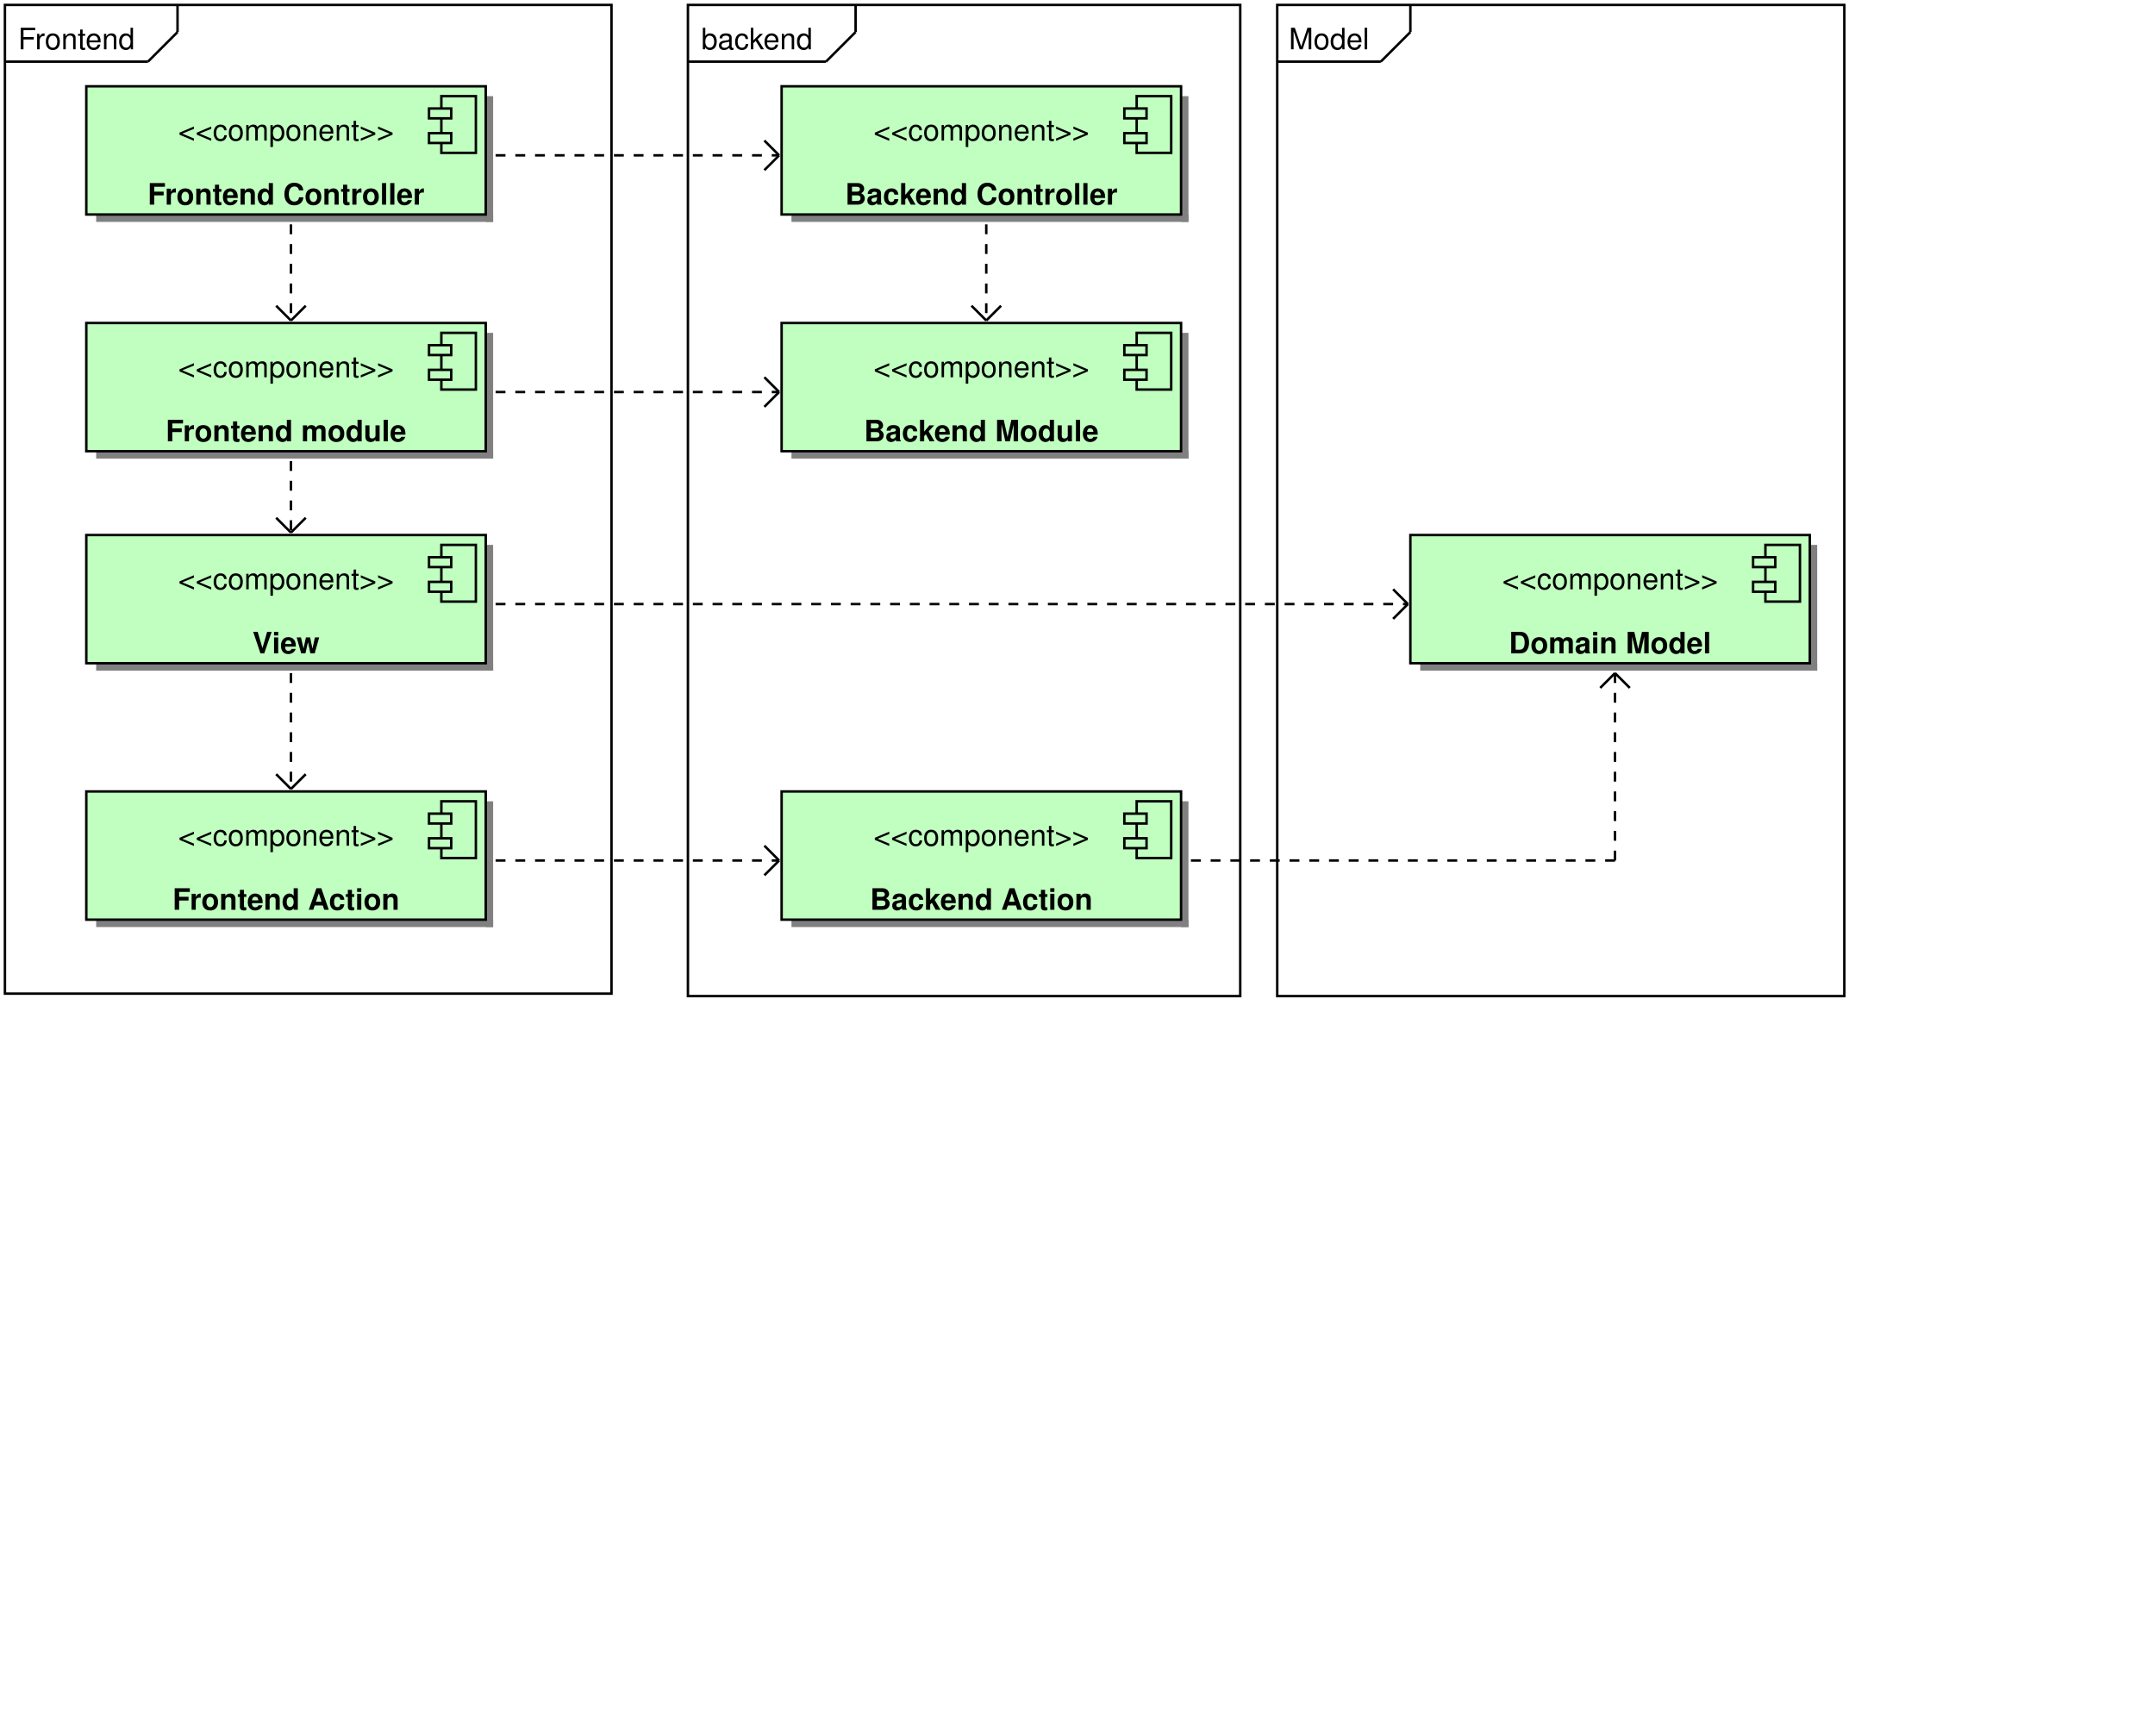
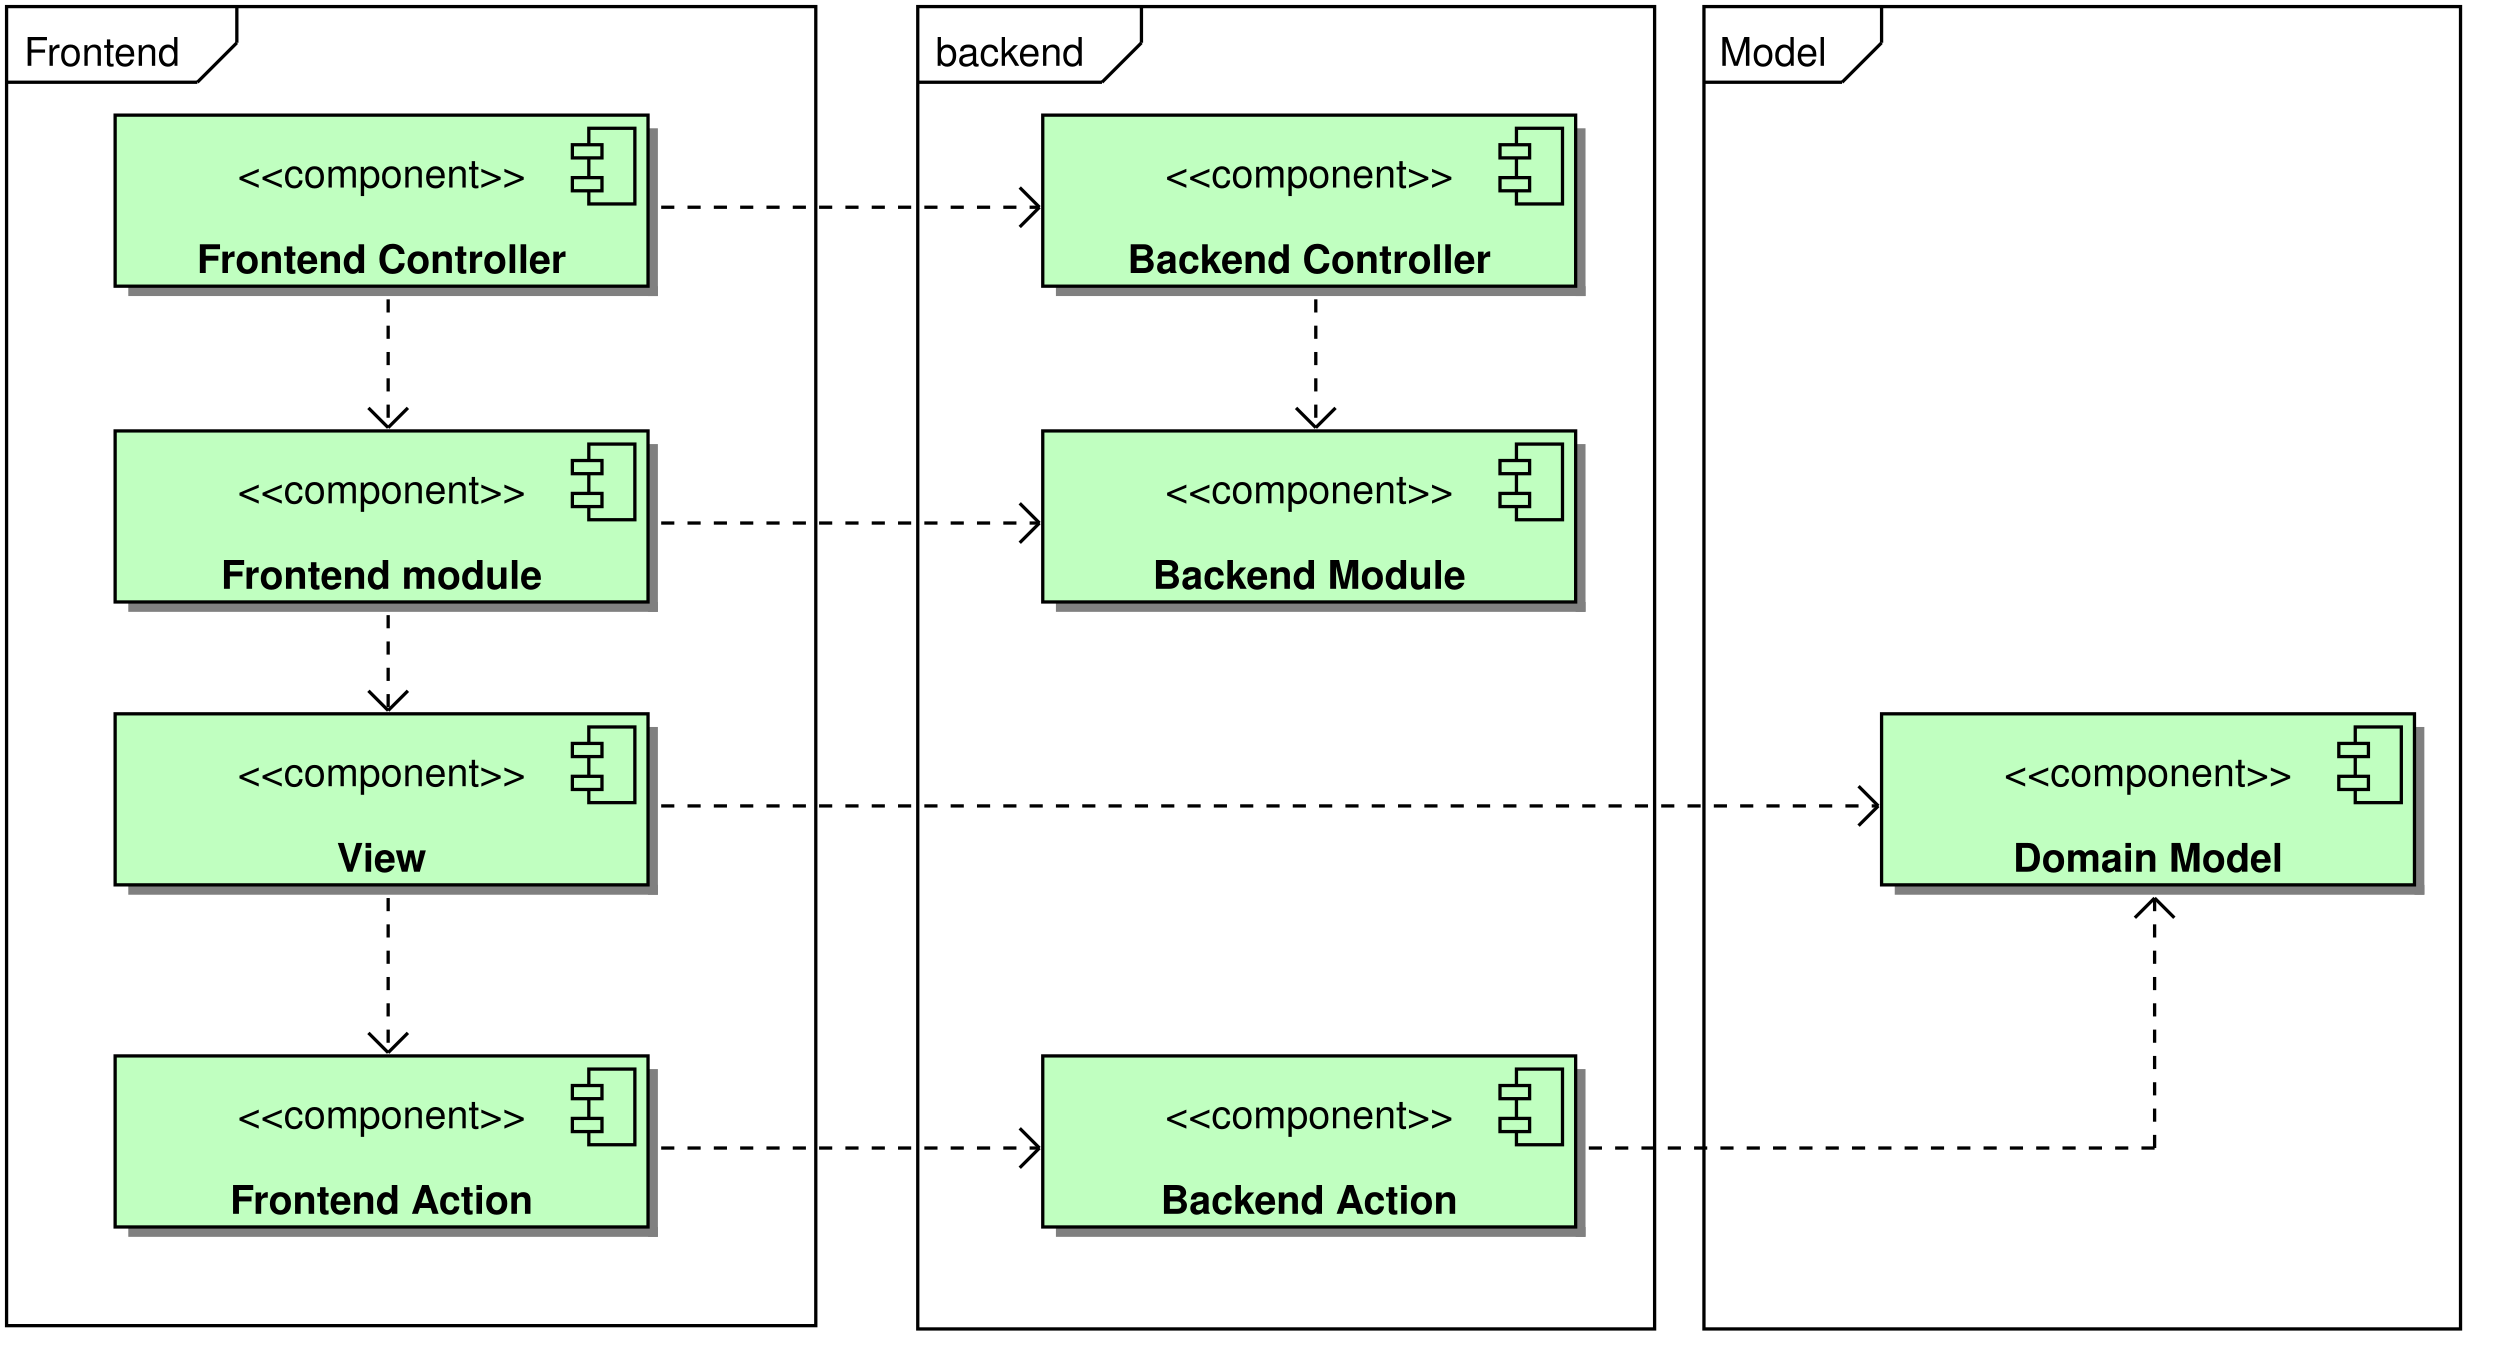
- <svg xmlns="http://www.w3.org/2000/svg" width="874" height="704" version="1.1">
+ <svg xmlns="http://www.w3.org/2000/svg" width="760" height="416" version="1.1">
  <g>
    <rect fill="none" stroke="black" stroke-width="1" stroke-opacity="1" x="2" y="2" width="246" height="401" />
    <text font-family="Helvetica" font-size="12" fill="black" text-anchor="middle" x="31" y="20">Frontend</text>
    <line stroke="black" stroke-opacity="1" x1="2" y1="25" x2="60" y2="25" />
    <line stroke="black" stroke-opacity="1" x1="60" y1="25" x2="72" y2="13" />
    <line stroke="black" stroke-opacity="1" x1="72" y1="13" x2="72" y2="2" />
  </g>
  <g>
    <rect fill="none" stroke="black" stroke-width="1" stroke-opacity="1" x="279" y="2" width="224" height="402" />
    <text font-family="Helvetica" font-size="12" fill="black" text-anchor="middle" x="307" y="20">backend</text>
    <line stroke="black" stroke-opacity="1" x1="279" y1="25" x2="335" y2="25" />
    <line stroke="black" stroke-opacity="1" x1="335" y1="25" x2="347" y2="13" />
    <line stroke="black" stroke-opacity="1" x1="347" y1="13" x2="347" y2="2" />
  </g>
  <g>
    <rect fill="none" stroke="black" stroke-width="1" stroke-opacity="1" x="518" y="2" width="230" height="402" />
    <text font-family="Helvetica" font-size="12" fill="black" text-anchor="middle" x="539" y="20">Model</text>
    <line stroke="black" stroke-opacity="1" x1="518" y1="25" x2="560" y2="25" />
    <line stroke="black" stroke-opacity="1" x1="560" y1="25" x2="572" y2="13" />
    <line stroke="black" stroke-opacity="1" x1="572" y1="13" x2="572" y2="2" />
  </g>
  <g>
    <line stroke="black" stroke-opacity="1" x1="316" y1="63" x2="310" y2="57" />
    <line stroke="black" stroke-opacity="1" x1="316" y1="63" x2="310" y2="69" />
    <line stroke-dasharray="4,4" stroke="black" stroke-opacity="1" x1="201" y1="63" x2="316" y2="63" />
  </g>
  <g>
    <line stroke="black" stroke-opacity="1" x1="118" y1="130" x2="124" y2="124" />
    <line stroke="black" stroke-opacity="1" x1="118" y1="130" x2="112" y2="124" />
    <line stroke-dasharray="4,4" stroke="black" stroke-opacity="1" x1="118" y1="91" x2="118" y2="130" />
  </g>
  <g>
    <rect fill="#808080" stroke="none" stroke-opacity="1" x="197" y="39" width="3" height="51" />
    <rect fill="#808080" stroke="none" stroke-opacity="1" x="39" y="87" width="161" height="3" />
    <rect fill="#c0ffc0" stroke="black" stroke-width="1" stroke-opacity="1" x="35" y="35" width="162" height="52" />
    <text font-family="Helvetica" font-size="12" fill="black" text-anchor="middle" x="116" y="57">&lt;&lt;component&gt;&gt;</text>
    <text font-family="Helvetica" font-size="12" fill="black" font-weight="bold" text-anchor="middle" x="116" y="83">Frontend Controller</text>
    <rect fill="none" stroke="black" stroke-width="1" stroke-opacity="1" x="179" y="39" width="14" height="23" />
    <rect fill="#c0ffc0" stroke="black" stroke-width="1" stroke-opacity="1" x="174" y="44" width="9" height="4" />
    <rect fill="#c0ffc0" stroke="black" stroke-width="1" stroke-opacity="1" x="174" y="54" width="9" height="4" />
  </g>
  <g>
    <line stroke="black" stroke-opacity="1" x1="118" y1="320" x2="124" y2="314" />
    <line stroke="black" stroke-opacity="1" x1="118" y1="320" x2="112" y2="314" />
    <line stroke-dasharray="4,4" stroke="black" stroke-opacity="1" x1="118" y1="273" x2="118" y2="320" />
  </g>
  <g>
    <line stroke="black" stroke-opacity="1" x1="118" y1="216" x2="124" y2="210" />
    <line stroke="black" stroke-opacity="1" x1="118" y1="216" x2="112" y2="210" />
    <line stroke-dasharray="4,4" stroke="black" stroke-opacity="1" x1="118" y1="187" x2="118" y2="216" />
  </g>
  <g>
    <line stroke="black" stroke-opacity="1" x1="316" y1="349" x2="310" y2="343" />
    <line stroke="black" stroke-opacity="1" x1="316" y1="349" x2="310" y2="355" />
    <line stroke-dasharray="4,4" stroke="black" stroke-opacity="1" x1="201" y1="349" x2="316" y2="349" />
  </g>
  <g>
    <line stroke="black" stroke-opacity="1" x1="316" y1="159" x2="310" y2="153" />
    <line stroke="black" stroke-opacity="1" x1="316" y1="159" x2="310" y2="165" />
    <line stroke-dasharray="4,4" stroke="black" stroke-opacity="1" x1="201" y1="159" x2="316" y2="159" />
  </g>
  <g>
    <line stroke="black" stroke-opacity="1" x1="400" y1="130" x2="406" y2="124" />
    <line stroke="black" stroke-opacity="1" x1="400" y1="130" x2="394" y2="124" />
    <line stroke-dasharray="4,4" stroke="black" stroke-opacity="1" x1="400" y1="91" x2="400" y2="130" />
  </g>
  <g>
    <line stroke="black" stroke-opacity="1" x1="571" y1="245" x2="565" y2="239" />
    <line stroke="black" stroke-opacity="1" x1="571" y1="245" x2="565" y2="251" />
    <line stroke-dasharray="4,4" stroke="black" stroke-opacity="1" x1="201" y1="245" x2="571" y2="245" />
  </g>
  <g>
    <line stroke-dasharray="4,4" stroke="black" stroke-opacity="1" x1="483" y1="349" x2="655" y2="349" />
  </g>
  <g>
    <line stroke="black" stroke-opacity="1" x1="655" y1="273" x2="649" y2="279" />
    <line stroke="black" stroke-opacity="1" x1="655" y1="273" x2="661" y2="279" />
    <line stroke-dasharray="4,4" stroke="black" stroke-opacity="1" x1="655" y1="349" x2="655" y2="273" />
  </g>
  <g>
    <rect fill="#808080" stroke="none" stroke-opacity="1" x="479" y="39" width="3" height="51" />
    <rect fill="#808080" stroke="none" stroke-opacity="1" x="321" y="87" width="161" height="3" />
    <rect fill="#c0ffc0" stroke="black" stroke-width="1" stroke-opacity="1" x="317" y="35" width="162" height="52" />
    <text font-family="Helvetica" font-size="12" fill="black" text-anchor="middle" x="398" y="57">&lt;&lt;component&gt;&gt;</text>
    <text font-family="Helvetica" font-size="12" fill="black" font-weight="bold" text-anchor="middle" x="398" y="83">Backend Controller</text>
    <rect fill="none" stroke="black" stroke-width="1" stroke-opacity="1" x="461" y="39" width="14" height="23" />
    <rect fill="#c0ffc0" stroke="black" stroke-width="1" stroke-opacity="1" x="456" y="44" width="9" height="4" />
    <rect fill="#c0ffc0" stroke="black" stroke-width="1" stroke-opacity="1" x="456" y="54" width="9" height="4" />
  </g>
  <g>
    <rect fill="#808080" stroke="none" stroke-opacity="1" x="734" y="221" width="3" height="51" />
    <rect fill="#808080" stroke="none" stroke-opacity="1" x="576" y="269" width="161" height="3" />
    <rect fill="#c0ffc0" stroke="black" stroke-width="1" stroke-opacity="1" x="572" y="217" width="162" height="52" />
    <text font-family="Helvetica" font-size="12" fill="black" text-anchor="middle" x="653" y="239">&lt;&lt;component&gt;&gt;</text>
    <text font-family="Helvetica" font-size="12" fill="black" font-weight="bold" text-anchor="middle" x="653" y="265">Domain Model</text>
    <rect fill="none" stroke="black" stroke-width="1" stroke-opacity="1" x="716" y="221" width="14" height="23" />
    <rect fill="#c0ffc0" stroke="black" stroke-width="1" stroke-opacity="1" x="711" y="226" width="9" height="4" />
    <rect fill="#c0ffc0" stroke="black" stroke-width="1" stroke-opacity="1" x="711" y="236" width="9" height="4" />
  </g>
  <g>
    <rect fill="#808080" stroke="none" stroke-opacity="1" x="197" y="221" width="3" height="51" />
    <rect fill="#808080" stroke="none" stroke-opacity="1" x="39" y="269" width="161" height="3" />
    <rect fill="#c0ffc0" stroke="black" stroke-width="1" stroke-opacity="1" x="35" y="217" width="162" height="52" />
    <text font-family="Helvetica" font-size="12" fill="black" text-anchor="middle" x="116" y="239">&lt;&lt;component&gt;&gt;</text>
    <text font-family="Helvetica" font-size="12" fill="black" font-weight="bold" text-anchor="middle" x="116" y="265">View</text>
    <rect fill="none" stroke="black" stroke-width="1" stroke-opacity="1" x="179" y="221" width="14" height="23" />
    <rect fill="#c0ffc0" stroke="black" stroke-width="1" stroke-opacity="1" x="174" y="226" width="9" height="4" />
    <rect fill="#c0ffc0" stroke="black" stroke-width="1" stroke-opacity="1" x="174" y="236" width="9" height="4" />
  </g>
  <g>
    <rect fill="#808080" stroke="none" stroke-opacity="1" x="197" y="325" width="3" height="51" />
    <rect fill="#808080" stroke="none" stroke-opacity="1" x="39" y="373" width="161" height="3" />
    <rect fill="#c0ffc0" stroke="black" stroke-width="1" stroke-opacity="1" x="35" y="321" width="162" height="52" />
    <text font-family="Helvetica" font-size="12" fill="black" text-anchor="middle" x="116" y="343">&lt;&lt;component&gt;&gt;</text>
    <text font-family="Helvetica" font-size="12" fill="black" font-weight="bold" text-anchor="middle" x="116" y="369">Frontend Action</text>
    <rect fill="none" stroke="black" stroke-width="1" stroke-opacity="1" x="179" y="325" width="14" height="23" />
    <rect fill="#c0ffc0" stroke="black" stroke-width="1" stroke-opacity="1" x="174" y="330" width="9" height="4" />
    <rect fill="#c0ffc0" stroke="black" stroke-width="1" stroke-opacity="1" x="174" y="340" width="9" height="4" />
  </g>
  <g>
    <rect fill="#808080" stroke="none" stroke-opacity="1" x="479" y="325" width="3" height="51" />
    <rect fill="#808080" stroke="none" stroke-opacity="1" x="321" y="373" width="161" height="3" />
    <rect fill="#c0ffc0" stroke="black" stroke-width="1" stroke-opacity="1" x="317" y="321" width="162" height="52" />
    <text font-family="Helvetica" font-size="12" fill="black" text-anchor="middle" x="398" y="343">&lt;&lt;component&gt;&gt;</text>
    <text font-family="Helvetica" font-size="12" fill="black" font-weight="bold" text-anchor="middle" x="398" y="369">Backend Action</text>
    <rect fill="none" stroke="black" stroke-width="1" stroke-opacity="1" x="461" y="325" width="14" height="23" />
    <rect fill="#c0ffc0" stroke="black" stroke-width="1" stroke-opacity="1" x="456" y="330" width="9" height="4" />
    <rect fill="#c0ffc0" stroke="black" stroke-width="1" stroke-opacity="1" x="456" y="340" width="9" height="4" />
  </g>
  <g>
    <rect fill="#808080" stroke="none" stroke-opacity="1" x="197" y="135" width="3" height="51" />
    <rect fill="#808080" stroke="none" stroke-opacity="1" x="39" y="183" width="161" height="3" />
    <rect fill="#c0ffc0" stroke="black" stroke-width="1" stroke-opacity="1" x="35" y="131" width="162" height="52" />
    <text font-family="Helvetica" font-size="12" fill="black" text-anchor="middle" x="116" y="153">&lt;&lt;component&gt;&gt;</text>
    <text font-family="Helvetica" font-size="12" fill="black" font-weight="bold" text-anchor="middle" x="116" y="179">Frontend module</text>
    <rect fill="none" stroke="black" stroke-width="1" stroke-opacity="1" x="179" y="135" width="14" height="23" />
    <rect fill="#c0ffc0" stroke="black" stroke-width="1" stroke-opacity="1" x="174" y="140" width="9" height="4" />
    <rect fill="#c0ffc0" stroke="black" stroke-width="1" stroke-opacity="1" x="174" y="150" width="9" height="4" />
  </g>
  <g>
    <rect fill="#808080" stroke="none" stroke-opacity="1" x="479" y="135" width="3" height="51" />
    <rect fill="#808080" stroke="none" stroke-opacity="1" x="321" y="183" width="161" height="3" />
    <rect fill="#c0ffc0" stroke="black" stroke-width="1" stroke-opacity="1" x="317" y="131" width="162" height="52" />
    <text font-family="Helvetica" font-size="12" fill="black" text-anchor="middle" x="398" y="153">&lt;&lt;component&gt;&gt;</text>
    <text font-family="Helvetica" font-size="12" fill="black" font-weight="bold" text-anchor="middle" x="398" y="179">Backend Module</text>
    <rect fill="none" stroke="black" stroke-width="1" stroke-opacity="1" x="461" y="135" width="14" height="23" />
    <rect fill="#c0ffc0" stroke="black" stroke-width="1" stroke-opacity="1" x="456" y="140" width="9" height="4" />
    <rect fill="#c0ffc0" stroke="black" stroke-width="1" stroke-opacity="1" x="456" y="150" width="9" height="4" />
  </g>
</svg>
